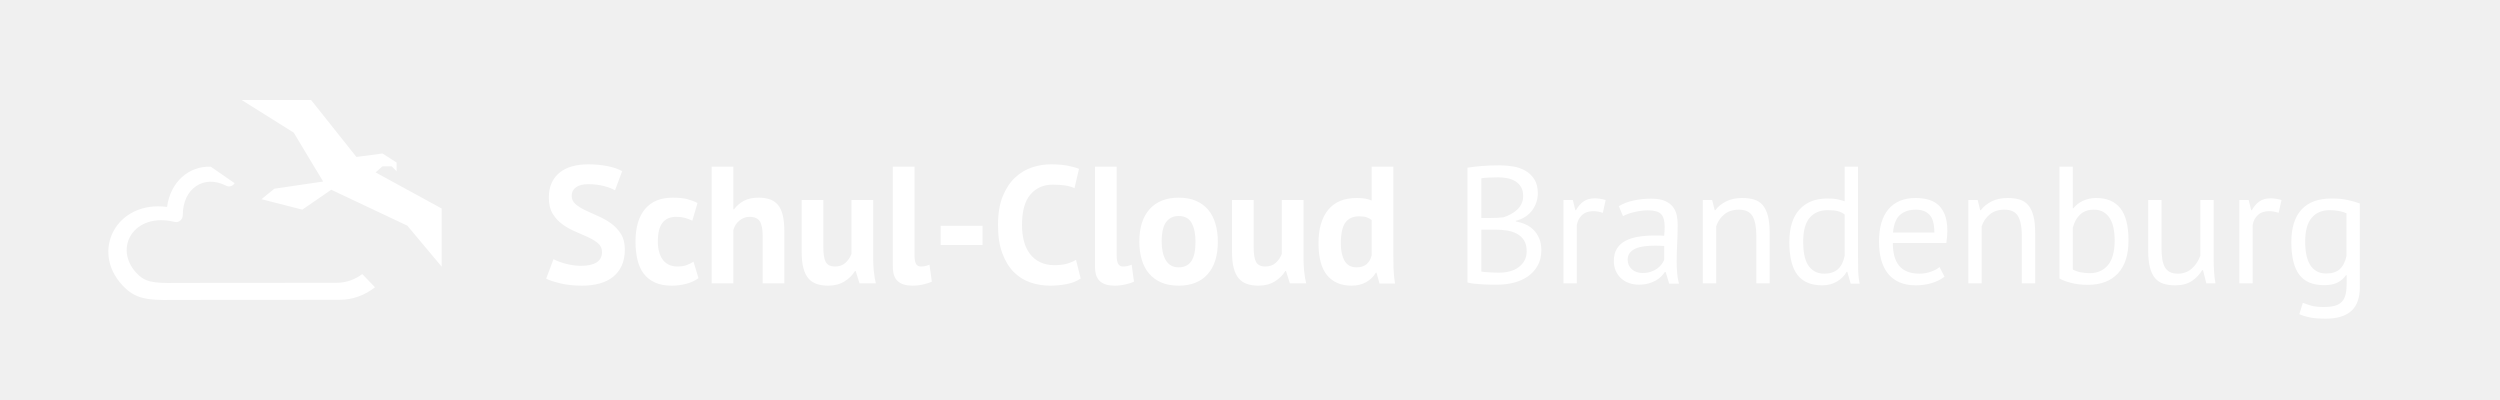
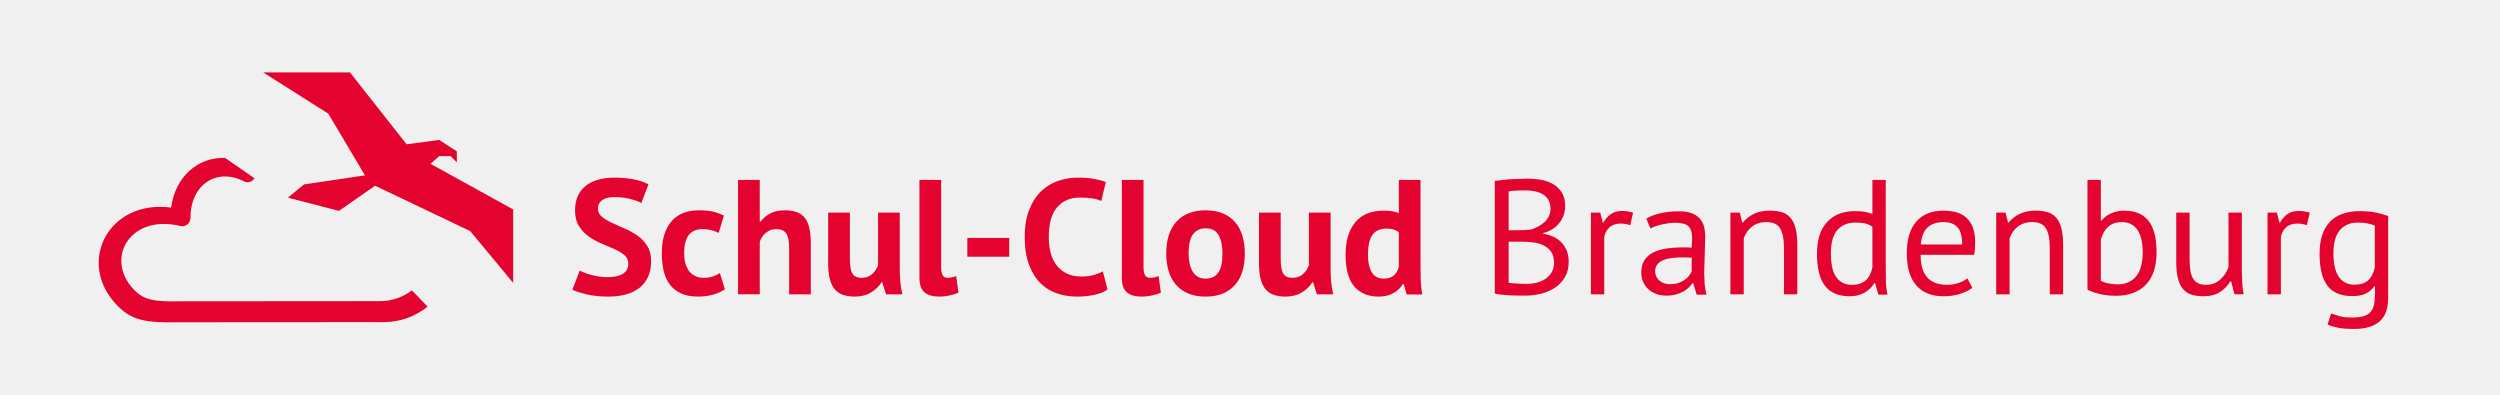
- <svg xmlns="http://www.w3.org/2000/svg" width="300px" height="48px" viewBox="0 0 300 48" version="1.1">
-   <g id="web_Logo_BRB-SC_Wort-Bildmarke-banner_mono" stroke="none" stroke-width="1" fill="none" fill-rule="evenodd">
-     <g id="Logo" transform="translate(13, 12)" fill="#FFFFFF">
-       <path d="M59.24,18.24 C59.24,17.813 59.083,17.467 58.77,17.2 C58.457,16.933 58.063,16.69 57.59,16.47 C57.117,16.25 56.603,16.023 56.05,15.79 C55.497,15.557 54.983,15.27 54.51,14.93 C54.037,14.59 53.643,14.167 53.33,13.66 C53.017,13.153 52.86,12.507 52.86,11.72 C52.86,11.04 52.973,10.45 53.2,9.95 C53.427,9.45 53.75,9.033 54.17,8.7 C54.59,8.367 55.087,8.12 55.66,7.96 C56.233,7.8 56.873,7.72 57.58,7.72 C58.393,7.72 59.16,7.79 59.88,7.93 C60.6,8.07 61.193,8.273 61.66,8.54 L60.8,10.84 C60.507,10.653 60.067,10.483 59.48,10.33 C58.893,10.177 58.26,10.1 57.58,10.1 C56.94,10.1 56.45,10.227 56.11,10.48 C55.77,10.733 55.6,11.073 55.6,11.5 C55.6,11.9 55.757,12.233 56.07,12.5 C56.383,12.767 56.777,13.013 57.25,13.24 C57.723,13.467 58.237,13.7 58.79,13.94 C59.343,14.18 59.857,14.47 60.33,14.81 C60.803,15.15 61.197,15.57 61.51,16.07 C61.823,16.57 61.98,17.193 61.98,17.94 C61.98,18.687 61.857,19.33 61.61,19.87 C61.363,20.41 61.017,20.86 60.57,21.22 C60.123,21.58 59.583,21.847 58.95,22.02 C58.317,22.193 57.62,22.28 56.86,22.28 C55.86,22.28 54.98,22.187 54.22,22 C53.46,21.813 52.9,21.627 52.54,21.44 L53.42,19.1 C53.567,19.18 53.757,19.267 53.99,19.36 C54.223,19.453 54.487,19.54 54.78,19.62 C55.073,19.7 55.383,19.767 55.71,19.82 C56.037,19.873 56.373,19.9 56.72,19.9 C57.533,19.9 58.157,19.763 58.59,19.49 C59.023,19.217 59.24,18.8 59.24,18.24 Z M70.82,21.38 C70.42,21.673 69.937,21.897 69.37,22.05 C68.803,22.203 68.22,22.28 67.62,22.28 C66.82,22.28 66.143,22.153 65.59,21.9 C65.037,21.647 64.587,21.29 64.24,20.83 C63.893,20.37 63.643,19.813 63.49,19.16 C63.337,18.507 63.26,17.787 63.26,17 C63.26,15.307 63.64,14.003 64.4,13.09 C65.16,12.177 66.267,11.72 67.72,11.72 C68.453,11.72 69.043,11.78 69.49,11.9 C69.937,12.02 70.34,12.173 70.7,12.36 L70.08,14.48 C69.773,14.333 69.47,14.22 69.17,14.14 C68.87,14.06 68.527,14.02 68.14,14.02 C67.42,14.02 66.873,14.257 66.5,14.73 C66.127,15.203 65.94,15.96 65.94,17 C65.94,17.427 65.987,17.82 66.08,18.18 C66.173,18.54 66.313,18.853 66.5,19.12 C66.687,19.387 66.93,19.597 67.23,19.75 C67.53,19.903 67.88,19.98 68.28,19.98 C68.72,19.98 69.093,19.923 69.4,19.81 C69.707,19.697 69.98,19.56 70.22,19.4 L70.82,21.38 Z M78.52,22 L78.52,16.32 C78.52,15.507 78.407,14.92 78.18,14.56 C77.953,14.2 77.54,14.02 76.94,14.02 C76.5,14.02 76.097,14.17 75.73,14.47 C75.363,14.77 75.12,15.153 75,15.62 L75,22 L72.4,22 L72.4,8 L75,8 L75,13.12 L75.08,13.12 C75.4,12.693 75.793,12.353 76.26,12.1 C76.727,11.847 77.32,11.72 78.04,11.72 C78.547,11.72 78.993,11.787 79.38,11.92 C79.767,12.053 80.09,12.273 80.35,12.58 C80.61,12.887 80.803,13.303 80.93,13.83 C81.057,14.357 81.12,15.007 81.12,15.78 L81.12,22 L78.52,22 Z M85.8,12 L85.8,17.68 C85.8,18.493 85.897,19.08 86.09,19.44 C86.283,19.8 86.66,19.98 87.22,19.98 C87.713,19.98 88.123,19.833 88.45,19.54 C88.777,19.247 89.02,18.887 89.18,18.46 L89.18,12 L91.78,12 L91.78,18.96 C91.78,19.507 91.807,20.043 91.86,20.57 C91.913,21.097 91.993,21.573 92.1,22 L90.14,22 L89.68,20.52 L89.6,20.52 C89.293,21.027 88.867,21.447 88.32,21.78 C87.773,22.113 87.127,22.28 86.38,22.28 C85.873,22.28 85.42,22.213 85.02,22.08 C84.62,21.947 84.287,21.727 84.02,21.42 C83.753,21.113 83.55,20.7 83.41,20.18 C83.27,19.66 83.2,19.007 83.2,18.22 L83.2,12 L85.8,12 Z M96.74,18.64 C96.74,19.107 96.8,19.447 96.92,19.66 C97.04,19.873 97.233,19.98 97.5,19.98 C97.66,19.98 97.817,19.967 97.97,19.94 C98.123,19.913 98.313,19.853 98.54,19.76 L98.82,21.8 C98.607,21.907 98.28,22.013 97.84,22.12 C97.4,22.227 96.947,22.28 96.48,22.28 C95.72,22.28 95.14,22.103 94.74,21.75 C94.34,21.397 94.14,20.813 94.14,20 L94.14,8 L96.74,8 L96.74,18.64 Z M99.88,15.1 L104.9,15.1 L104.9,17.4 L99.88,17.4 L99.88,15.1 Z M116.68,21.42 C116.253,21.727 115.71,21.947 115.05,22.08 C114.39,22.213 113.713,22.28 113.02,22.28 C112.18,22.28 111.383,22.15 110.63,21.89 C109.877,21.63 109.213,21.21 108.64,20.63 C108.067,20.05 107.61,19.297 107.27,18.37 C106.93,17.443 106.76,16.32 106.76,15 C106.76,13.627 106.95,12.477 107.33,11.55 C107.71,10.623 108.203,9.877 108.81,9.31 C109.417,8.743 110.093,8.337 110.84,8.09 C111.587,7.843 112.333,7.72 113.08,7.72 C113.88,7.72 114.557,7.773 115.11,7.88 C115.663,7.987 116.12,8.113 116.48,8.26 L115.94,10.58 C115.633,10.433 115.27,10.327 114.85,10.26 C114.43,10.193 113.92,10.16 113.32,10.16 C112.213,10.16 111.323,10.553 110.65,11.34 C109.977,12.127 109.64,13.347 109.64,15 C109.64,15.72 109.72,16.377 109.88,16.97 C110.04,17.563 110.283,18.07 110.61,18.49 C110.937,18.91 111.343,19.237 111.83,19.47 C112.317,19.703 112.88,19.82 113.52,19.82 C114.12,19.82 114.627,19.76 115.04,19.64 C115.453,19.52 115.813,19.367 116.12,19.18 L116.68,21.42 Z M121,18.64 C121,19.107 121.06,19.447 121.18,19.66 C121.3,19.873 121.493,19.98 121.76,19.98 C121.92,19.98 122.077,19.967 122.23,19.94 C122.383,19.913 122.573,19.853 122.8,19.76 L123.08,21.8 C122.867,21.907 122.54,22.013 122.1,22.12 C121.66,22.227 121.207,22.28 120.74,22.28 C119.98,22.28 119.4,22.103 119,21.75 C118.6,21.397 118.4,20.813 118.4,20 L118.4,8 L121,8 L121,18.64 Z M123.72,17 C123.72,15.307 124.133,14.003 124.96,13.09 C125.787,12.177 126.947,11.72 128.44,11.72 C129.24,11.72 129.933,11.847 130.52,12.1 C131.107,12.353 131.593,12.71 131.98,13.17 C132.367,13.63 132.657,14.187 132.85,14.84 C133.043,15.493 133.14,16.213 133.14,17 C133.14,18.693 132.73,19.997 131.91,20.91 C131.09,21.823 129.933,22.28 128.44,22.28 C127.64,22.28 126.947,22.153 126.36,21.9 C125.773,21.647 125.283,21.29 124.89,20.83 C124.497,20.37 124.203,19.813 124.01,19.16 C123.817,18.507 123.72,17.787 123.72,17 Z M126.4,17 C126.4,17.44 126.44,17.847 126.52,18.22 C126.6,18.593 126.72,18.92 126.88,19.2 C127.04,19.48 127.25,19.697 127.51,19.85 C127.77,20.003 128.08,20.08 128.44,20.08 C129.12,20.08 129.627,19.833 129.96,19.34 C130.293,18.847 130.46,18.067 130.46,17 C130.46,16.08 130.307,15.337 130,14.77 C129.693,14.203 129.173,13.92 128.44,13.92 C127.8,13.92 127.3,14.16 126.94,14.64 C126.58,15.12 126.4,15.907 126.4,17 Z M137.44,12 L137.44,17.68 C137.44,18.493 137.537,19.08 137.73,19.44 C137.923,19.8 138.3,19.98 138.86,19.98 C139.353,19.98 139.763,19.833 140.09,19.54 C140.417,19.247 140.66,18.887 140.82,18.46 L140.82,12 L143.42,12 L143.42,18.96 C143.42,19.507 143.447,20.043 143.5,20.57 C143.553,21.097 143.633,21.573 143.74,22 L141.78,22 L141.32,20.52 L141.24,20.52 C140.933,21.027 140.507,21.447 139.96,21.78 C139.413,22.113 138.767,22.28 138.02,22.28 C137.513,22.28 137.06,22.213 136.66,22.08 C136.26,21.947 135.927,21.727 135.66,21.42 C135.393,21.113 135.19,20.7 135.05,20.18 C134.91,19.66 134.84,19.007 134.84,18.22 L134.84,12 L137.44,12 Z M154.2,18.48 C154.2,19.04 154.207,19.6 154.22,20.16 C154.233,20.72 154.293,21.34 154.4,22.02 L152.54,22.02 L152.18,20.72 L152.1,20.72 C151.833,21.187 151.45,21.563 150.95,21.85 C150.45,22.137 149.86,22.28 149.18,22.28 C147.927,22.28 146.953,21.867 146.26,21.04 C145.567,20.213 145.22,18.92 145.22,17.16 C145.22,15.453 145.607,14.127 146.38,13.18 C147.153,12.233 148.287,11.76 149.78,11.76 C150.193,11.76 150.533,11.783 150.8,11.83 C151.067,11.877 151.333,11.953 151.6,12.06 L151.6,8 L154.2,8 L154.2,18.48 Z M149.78,20.08 C150.287,20.08 150.687,19.957 150.98,19.71 C151.273,19.463 151.48,19.107 151.6,18.64 L151.6,14.4 C151.413,14.253 151.207,14.143 150.98,14.07 C150.753,13.997 150.46,13.96 150.1,13.96 C149.367,13.96 148.817,14.207 148.45,14.7 C148.083,15.193 147.9,16.04 147.9,17.24 C147.9,18.093 148.05,18.78 148.35,19.3 C148.65,19.82 149.127,20.08 149.78,20.08 Z M171.54,11.2 C171.54,11.533 171.487,11.873 171.38,12.22 C171.273,12.567 171.113,12.89 170.9,13.19 C170.687,13.49 170.413,13.753 170.08,13.98 C169.747,14.207 169.353,14.38 168.9,14.5 L168.9,14.58 C169.3,14.647 169.683,14.76 170.05,14.92 C170.417,15.08 170.74,15.3 171.02,15.58 C171.3,15.86 171.527,16.2 171.7,16.6 C171.873,17 171.96,17.473 171.96,18.02 C171.96,18.74 171.81,19.363 171.51,19.89 C171.21,20.417 170.817,20.847 170.33,21.18 C169.843,21.513 169.287,21.76 168.66,21.92 C168.033,22.08 167.393,22.16 166.74,22.16 L165.94,22.16 C165.633,22.16 165.313,22.15 164.98,22.13 C164.647,22.11 164.313,22.083 163.98,22.05 C163.647,22.017 163.353,21.967 163.1,21.9 L163.1,8.12 C163.593,8.04 164.167,7.973 164.82,7.92 C165.473,7.867 166.187,7.84 166.96,7.84 C167.48,7.84 168.01,7.883 168.55,7.97 C169.09,8.057 169.58,8.223 170.02,8.47 C170.46,8.717 170.823,9.06 171.11,9.5 C171.397,9.94 171.54,10.507 171.54,11.2 Z M166.9,20.72 C167.327,20.72 167.74,20.67 168.14,20.57 C168.54,20.47 168.893,20.31 169.2,20.09 C169.507,19.87 169.75,19.6 169.93,19.28 C170.11,18.96 170.2,18.58 170.2,18.14 C170.2,17.593 170.09,17.153 169.87,16.82 C169.65,16.487 169.363,16.227 169.01,16.04 C168.657,15.853 168.26,15.727 167.82,15.66 C167.38,15.593 166.94,15.56 166.5,15.56 L164.76,15.56 L164.76,20.58 C164.853,20.607 164.987,20.627 165.16,20.64 C165.333,20.653 165.52,20.667 165.72,20.68 C165.92,20.693 166.127,20.703 166.34,20.71 C166.553,20.717 166.74,20.72 166.9,20.72 Z M165.8,14.16 C166.027,14.16 166.3,14.153 166.62,14.14 C166.94,14.127 167.207,14.107 167.42,14.08 C167.74,13.973 168.04,13.843 168.32,13.69 C168.6,13.537 168.85,13.357 169.07,13.15 C169.29,12.943 169.463,12.703 169.59,12.43 C169.717,12.157 169.78,11.86 169.78,11.54 C169.78,11.1 169.697,10.737 169.53,10.45 C169.363,10.163 169.14,9.933 168.86,9.76 C168.58,9.587 168.26,9.463 167.9,9.39 C167.54,9.317 167.173,9.28 166.8,9.28 C166.36,9.28 165.957,9.29 165.59,9.31 C165.223,9.33 164.947,9.36 164.76,9.4 L164.76,14.16 L165.8,14.16 Z M179.34,13.54 C178.94,13.407 178.56,13.34 178.2,13.34 C177.627,13.34 177.173,13.497 176.84,13.81 C176.507,14.123 176.3,14.52 176.22,15 L176.22,22 L174.62,22 L174.62,12 L175.74,12 L176.04,13.22 L176.12,13.22 C176.373,12.767 176.677,12.417 177.03,12.17 C177.383,11.923 177.833,11.8 178.38,11.8 C178.767,11.8 179.2,11.867 179.68,12 L179.34,13.54 Z M181.26,12.74 C181.767,12.433 182.357,12.207 183.03,12.06 C183.703,11.913 184.407,11.84 185.14,11.84 C185.833,11.84 186.39,11.933 186.81,12.12 C187.23,12.307 187.55,12.55 187.77,12.85 C187.99,13.15 188.137,13.48 188.21,13.84 C188.283,14.2 188.32,14.56 188.32,14.92 C188.32,15.72 188.3,16.5 188.26,17.26 C188.22,18.02 188.2,18.74 188.2,19.42 C188.2,19.913 188.22,20.38 188.26,20.82 C188.3,21.26 188.373,21.667 188.48,22.04 L187.3,22.04 L186.88,20.64 L186.78,20.64 C186.66,20.827 186.51,21.01 186.33,21.19 C186.15,21.37 185.933,21.53 185.68,21.67 C185.427,21.81 185.133,21.927 184.8,22.02 C184.467,22.113 184.087,22.16 183.66,22.16 C183.233,22.16 182.837,22.093 182.47,21.96 C182.103,21.827 181.787,21.637 181.52,21.39 C181.253,21.143 181.043,20.847 180.89,20.5 C180.737,20.153 180.66,19.76 180.66,19.32 C180.66,18.733 180.78,18.243 181.02,17.85 C181.26,17.457 181.597,17.143 182.03,16.91 C182.463,16.677 182.983,16.51 183.59,16.41 C184.197,16.31 184.867,16.26 185.6,16.26 L186.15,16.26 C186.33,16.26 186.513,16.273 186.7,16.3 C186.74,15.9 186.76,15.54 186.76,15.22 C186.76,14.487 186.613,13.973 186.32,13.68 C186.027,13.387 185.493,13.24 184.72,13.24 C184.493,13.24 184.25,13.257 183.99,13.29 C183.73,13.323 183.463,13.37 183.19,13.43 C182.917,13.49 182.657,13.563 182.41,13.65 C182.163,13.737 181.947,13.833 181.76,13.94 L181.26,12.74 Z M184.1,20.76 C184.473,20.76 184.807,20.71 185.1,20.61 C185.393,20.51 185.647,20.383 185.86,20.23 C186.073,20.077 186.25,19.907 186.39,19.72 C186.53,19.533 186.633,19.353 186.7,19.18 L186.7,17.52 C186.513,17.507 186.323,17.497 186.13,17.49 C185.937,17.483 185.747,17.48 185.56,17.48 C185.147,17.48 184.743,17.503 184.35,17.55 C183.957,17.597 183.61,17.683 183.31,17.81 C183.01,17.937 182.77,18.11 182.59,18.33 C182.41,18.55 182.32,18.827 182.32,19.16 C182.32,19.627 182.487,20.01 182.82,20.31 C183.153,20.61 183.58,20.76 184.1,20.76 Z M197.76,22 L197.76,16.3 C197.76,15.26 197.61,14.477 197.31,13.95 C197.01,13.423 196.46,13.16 195.66,13.16 C194.953,13.16 194.37,13.35 193.91,13.73 C193.45,14.11 193.127,14.587 192.94,15.16 L192.94,22 L191.34,22 L191.34,12 L192.46,12 L192.76,13.22 L192.84,13.22 C193.16,12.793 193.59,12.443 194.13,12.17 C194.67,11.897 195.313,11.76 196.06,11.76 C196.607,11.76 197.087,11.823 197.5,11.95 C197.913,12.077 198.257,12.3 198.53,12.62 C198.803,12.94 199.01,13.37 199.15,13.91 C199.29,14.45 199.36,15.133 199.36,15.96 L199.36,22 L197.76,22 Z M209.96,18.56 C209.96,19.24 209.967,19.857 209.98,20.41 C209.993,20.963 210.053,21.507 210.16,22.04 L209.08,22.04 L208.68,20.62 L208.6,20.62 C208.333,21.087 207.947,21.473 207.44,21.78 C206.933,22.087 206.34,22.24 205.66,22.24 C204.327,22.24 203.337,21.82 202.69,20.98 C202.043,20.14 201.72,18.827 201.72,17.04 C201.72,15.333 202.123,14.037 202.93,13.15 C203.737,12.263 204.847,11.82 206.26,11.82 C206.753,11.82 207.143,11.847 207.43,11.9 C207.717,11.953 208.027,12.04 208.36,12.16 L208.36,8 L209.96,8 L209.96,18.56 Z M205.92,20.84 C206.6,20.84 207.14,20.663 207.54,20.31 C207.94,19.957 208.213,19.42 208.36,18.7 L208.36,13.74 C208.12,13.553 207.847,13.42 207.54,13.34 C207.233,13.26 206.827,13.22 206.32,13.22 C205.4,13.22 204.68,13.523 204.16,14.13 C203.64,14.737 203.38,15.707 203.38,17.04 C203.38,17.587 203.423,18.093 203.51,18.56 C203.597,19.027 203.74,19.427 203.94,19.76 C204.14,20.093 204.403,20.357 204.73,20.55 C205.057,20.743 205.453,20.84 205.92,20.84 Z M220.34,21.2 C219.94,21.52 219.437,21.773 218.83,21.96 C218.223,22.147 217.58,22.24 216.9,22.24 C216.14,22.24 215.48,22.117 214.92,21.87 C214.36,21.623 213.9,21.27 213.54,20.81 C213.18,20.35 212.913,19.8 212.74,19.16 C212.567,18.52 212.48,17.8 212.48,17 C212.48,15.293 212.86,13.993 213.62,13.1 C214.38,12.207 215.467,11.76 216.88,11.76 C217.333,11.76 217.787,11.81 218.24,11.91 C218.693,12.01 219.1,12.2 219.46,12.48 C219.82,12.76 220.113,13.157 220.34,13.67 C220.567,14.183 220.68,14.86 220.68,15.7 C220.68,16.14 220.64,16.627 220.56,17.16 L214.14,17.16 C214.14,17.747 214.2,18.267 214.32,18.72 C214.44,19.173 214.627,19.557 214.88,19.87 C215.133,20.183 215.463,20.423 215.87,20.59 C216.277,20.757 216.773,20.84 217.36,20.84 C217.813,20.84 218.267,20.76 218.72,20.6 C219.173,20.44 219.513,20.253 219.74,20.04 L220.34,21.2 Z M216.9,13.16 C216.113,13.16 215.483,13.367 215.01,13.78 C214.537,14.193 214.253,14.9 214.16,15.9 L219.12,15.9 C219.12,14.887 218.927,14.177 218.54,13.77 C218.153,13.363 217.607,13.16 216.9,13.16 Z M229.62,22 L229.62,16.3 C229.62,15.26 229.47,14.477 229.17,13.95 C228.87,13.423 228.32,13.16 227.52,13.16 C226.813,13.16 226.23,13.35 225.77,13.73 C225.31,14.11 224.987,14.587 224.8,15.16 L224.8,22 L223.2,22 L223.2,12 L224.32,12 L224.62,13.22 L224.7,13.22 C225.02,12.793 225.45,12.443 225.99,12.17 C226.53,11.897 227.173,11.76 227.92,11.76 C228.467,11.76 228.947,11.823 229.36,11.95 C229.773,12.077 230.117,12.3 230.39,12.62 C230.663,12.94 230.87,13.37 231.01,13.91 C231.15,14.45 231.22,15.133 231.22,15.96 L231.22,22 L229.62,22 Z M234.14,8 L235.74,8 L235.74,12.98 L235.82,12.98 C236.127,12.593 236.517,12.293 236.99,12.08 C237.463,11.867 237.98,11.76 238.54,11.76 C239.833,11.76 240.803,12.173 241.45,13 C242.097,13.827 242.42,15.107 242.42,16.84 C242.42,18.587 241.993,19.913 241.14,20.82 C240.287,21.727 239.087,22.18 237.54,22.18 C236.793,22.18 236.117,22.1 235.51,21.94 C234.903,21.78 234.447,21.607 234.14,21.42 L234.14,8 Z M238.26,13.16 C237.593,13.16 237.053,13.347 236.64,13.72 C236.227,14.093 235.927,14.62 235.74,15.3 L235.74,20.34 C235.993,20.487 236.3,20.597 236.66,20.67 C237.02,20.743 237.393,20.78 237.78,20.78 C238.687,20.78 239.41,20.46 239.95,19.82 C240.49,19.18 240.76,18.18 240.76,16.82 C240.76,16.3 240.713,15.813 240.62,15.36 C240.527,14.907 240.38,14.52 240.18,14.2 C239.98,13.88 239.723,13.627 239.41,13.44 C239.097,13.253 238.713,13.16 238.26,13.16 Z M246.38,12 L246.38,17.7 C246.38,18.22 246.41,18.677 246.47,19.07 C246.53,19.463 246.633,19.79 246.78,20.05 C246.927,20.31 247.127,20.507 247.38,20.64 C247.633,20.773 247.953,20.84 248.34,20.84 C248.7,20.84 249.02,20.783 249.3,20.67 C249.58,20.557 249.83,20.4 250.05,20.2 C250.27,20 250.463,19.77 250.63,19.51 C250.797,19.25 250.933,18.973 251.04,18.68 L251.04,12 L252.64,12 L252.64,19.16 C252.64,19.64 252.657,20.137 252.69,20.65 C252.723,21.163 252.78,21.613 252.86,22 L251.76,22 L251.36,20.42 L251.26,20.42 C250.953,20.94 250.54,21.373 250.02,21.72 C249.5,22.067 248.84,22.24 248.04,22.24 C247.507,22.24 247.037,22.177 246.63,22.05 C246.223,21.923 245.883,21.7 245.61,21.38 C245.337,21.06 245.13,20.63 244.99,20.09 C244.85,19.55 244.78,18.867 244.78,18.04 L244.78,12 L246.38,12 Z M260.44,13.54 C260.04,13.407 259.66,13.34 259.3,13.34 C258.727,13.34 258.273,13.497 257.94,13.81 C257.607,14.123 257.4,14.52 257.32,15 L257.32,22 L255.72,22 L255.72,12 L256.84,12 L257.14,13.22 L257.22,13.22 C257.473,12.767 257.777,12.417 258.13,12.17 C258.483,11.923 258.933,11.8 259.48,11.8 C259.867,11.8 260.3,11.867 260.78,12 L260.44,13.54 Z M270.18,22.46 C270.18,23.753 269.837,24.707 269.15,25.32 C268.463,25.933 267.447,26.24 266.1,26.24 C265.3,26.24 264.657,26.19 264.17,26.09 C263.683,25.99 263.267,25.86 262.92,25.7 L263.34,24.34 C263.647,24.46 263.987,24.573 264.36,24.68 C264.733,24.787 265.22,24.84 265.82,24.84 C266.38,24.84 266.837,24.79 267.19,24.69 C267.543,24.59 267.827,24.423 268.04,24.19 C268.253,23.957 268.4,23.657 268.48,23.29 C268.56,22.923 268.6,22.487 268.6,21.98 L268.6,21.02 L268.52,21.02 C268.253,21.407 267.913,21.703 267.5,21.91 C267.087,22.117 266.547,22.22 265.88,22.22 C264.533,22.22 263.543,21.8 262.91,20.96 C262.277,20.12 261.96,18.813 261.96,17.04 C261.96,15.333 262.367,14.037 263.18,13.15 C263.993,12.263 265.193,11.82 266.78,11.82 C267.54,11.82 268.19,11.88 268.73,12 C269.27,12.12 269.753,12.26 270.18,12.42 L270.18,22.46 Z M266.16,20.82 C266.84,20.82 267.373,20.65 267.76,20.31 C268.147,19.97 268.42,19.44 268.58,18.72 L268.58,13.6 C268.047,13.347 267.367,13.22 266.54,13.22 C265.633,13.22 264.92,13.527 264.4,14.14 C263.88,14.753 263.62,15.713 263.62,17.02 C263.62,17.58 263.667,18.093 263.76,18.56 C263.853,19.027 264,19.427 264.2,19.76 C264.4,20.093 264.66,20.353 264.98,20.54 C265.3,20.727 265.693,20.82 266.16,20.82 Z" id="Schul-CloudBrandenburg" fill-rule="nonzero" />
-       <path d="M8.188,21.95 L26.166,21.936 C26.802,21.942 27.062,21.942 27.394,21.934 C28.544,21.934 29.602,21.54 30.472,20.888 L32,22.474 C30.812,23.406 29.354,23.976 27.76,23.976 C27.41,23.984 27.132,23.984 26.456,23.978 L7.896,23.99 C4.454,24.06 3.154,23.806 1.684,22.228 C-2.178,18.084 1.02,12.02 7.046,12.834 C7.446,9.834 9.654,7.906 12.294,8.004 L15.154,9.982 C14.946,10.322 14.516,10.48 14.134,10.284 C11.438,8.906 8.924,10.642 8.934,13.816 C8.936,14.354 8.454,14.752 7.95,14.628 C3.074,13.432 0.576,17.756 3.366,20.752 C4.368,21.826 5.294,22.008 8.188,21.95 Z M16,0 L24.33,0 L29.768,6.832 L32.902,6.42 L34.592,7.504 L34.592,8.554 L34,7.956 L32.902,7.956 L32.068,8.69 L40,13.02 L40,20 L35.876,15.078 L26.748,10.768 L23.278,13.156 L18.376,11.904 L19.922,10.644 L25.776,9.784 L22.25,3.918 L16,0 Z" id="Combined-Shape" />
-     </g>
-   </g>
+ <svg xmlns="http://www.w3.org/2000/svg" width="380" height="60" fill="#e4032e" fill-rule="evenodd">
+   <path d="M95.497 40.065a1.6 1.6 0 0 0-.596-1.292c-.397-.331-.896-.633-1.496-.907l-1.953-.844c-.702-.29-1.353-.646-1.953-1.068s-1.099-.948-1.496-1.577-.596-1.432-.596-2.409c0-.844.144-1.577.431-2.198s.697-1.138 1.23-1.552 1.162-.72 1.89-.919S92.495 27 93.391 27c1.031 0 2.004.087 2.917.261s1.665.426 2.257.758l-1.091 2.856c-.372-.232-.93-.443-1.674-.633s-1.547-.286-2.409-.286c-.812 0-1.433.157-1.864.472s-.647.737-.647 1.267a1.55 1.55 0 0 0 .596 1.242c.397.331.896.638 1.496.919l1.953.869c.702.298 1.353.658 1.953 1.08s1.099.944 1.496 1.565.596 1.395.596 2.322-.156 1.726-.469 2.397-.752 1.229-1.319 1.677-1.251.778-2.054.994-1.687.323-2.65.323c-1.268 0-2.384-.116-3.348-.348s-1.674-.464-2.13-.695l1.116-2.906c.186.099.427.207.723.323a9.43 9.43 0 0 0 1.002.323 11.78 11.78 0 0 0 1.179.248 8.1 8.1 0 0 0 1.281.099c1.031 0 1.822-.17 2.371-.509s.824-.857.824-1.552zm14.685 3.9c-.507.364-1.12.642-1.839.832s-1.458.286-2.219.286c-1.015 0-1.873-.157-2.574-.472s-1.272-.758-1.712-1.329-.757-1.263-.951-2.074-.292-1.706-.292-2.683c0-2.103.482-3.722 1.446-4.856s2.367-1.701 4.21-1.701c.93 0 1.678.075 2.245.224a7.72 7.72 0 0 1 1.534.571l-.786 2.633c-.389-.182-.774-.323-1.154-.422s-.816-.149-1.306-.149c-.913 0-1.606.294-2.08.882s-.71 1.528-.71 2.819c0 .53.059 1.018.178 1.465s.296.836.533 1.167.545.592.926.782.824.286 1.332.286c.558 0 1.031-.07 1.42-.211a5.02 5.02 0 0 0 1.04-.509l.761 2.459zm9.765.77V37.68c0-1.01-.144-1.739-.431-2.186s-.812-.671-1.573-.671c-.558 0-1.069.186-1.534.559s-.774.849-.926 1.428v7.923h-3.297V27.348h3.297v6.359h.101c.406-.53.905-.952 1.496-1.267s1.344-.472 2.257-.472c.643 0 1.209.083 1.699.248s.9.439 1.23.82.575.898.736 1.552.241 1.461.241 2.422v7.725h-3.297zm9.232-12.419v7.054c0 1.01.123 1.739.368 2.186s.723.671 1.433.671c.626 0 1.146-.182 1.56-.546s.723-.811.926-1.341v-8.023h3.297v8.644a19.43 19.43 0 0 0 .101 1.999c.068.654.169 1.246.304 1.776h-2.486l-.583-1.838h-.101c-.389.629-.93 1.151-1.623 1.565s-1.513.621-2.46.621c-.643 0-1.217-.083-1.725-.248a2.84 2.84 0 0 1-1.268-.82c-.338-.381-.596-.894-.774-1.54s-.266-1.457-.266-2.434v-7.725h3.297zm13.874 8.246c0 .58.076 1.002.228 1.267s.397.397.736.397c.203 0 .402-.017.596-.05a3.66 3.66 0 0 0 .723-.224l.355 2.533c-.271.132-.685.265-1.243.397a7.44 7.44 0 0 1-1.725.199c-.964 0-1.699-.219-2.207-.658s-.761-1.163-.761-2.173V27.348h3.297v13.214zm3.982-4.396h6.366v2.856h-6.366v-2.856zm21.305 7.849c-.541.381-1.23.654-2.067.82s-1.695.248-2.574.248c-1.065 0-2.076-.161-3.031-.484a6.5 6.5 0 0 1-2.524-1.565c-.727-.72-1.306-1.656-1.737-2.807s-.647-2.546-.647-4.185c0-1.706.241-3.134.723-4.285s1.108-2.078 1.877-2.782 1.627-1.209 2.574-1.515 1.894-.46 2.841-.46c1.015 0 1.873.066 2.574.199s1.281.29 1.737.472l-.685 2.881c-.389-.182-.85-.315-1.382-.397s-1.179-.124-1.94-.124c-1.403 0-2.532.488-3.386 1.465s-1.281 2.492-1.281 4.545c0 .894.101 1.71.304 2.447s.511 1.366.926 1.888.93.927 1.547 1.217 1.332.435 2.143.435c.761 0 1.403-.075 1.928-.224s.981-.339 1.37-.571l.71 2.782zm5.478-3.452c0 .58.076 1.002.228 1.267s.397.397.736.397c.203 0 .402-.017.596-.05a3.66 3.66 0 0 0 .723-.224l.355 2.533c-.271.132-.685.265-1.243.397a7.44 7.44 0 0 1-1.725.199c-.964 0-1.699-.219-2.207-.658s-.761-1.163-.761-2.173V27.348h3.297v13.214zm3.449-2.037c0-2.103.524-3.722 1.573-4.856s2.519-1.701 4.413-1.701c1.015 0 1.894.157 2.638.472s1.361.758 1.851 1.329.858 1.263 1.103 2.074.368 1.706.368 2.683c0 2.103-.52 3.722-1.56 4.856s-2.507 1.701-4.4 1.701c-1.015 0-1.894-.157-2.638-.472s-1.365-.758-1.864-1.329-.871-1.263-1.116-2.074-.368-1.706-.368-2.683zm3.399 0c0 .546.051 1.051.152 1.515s.254.869.457 1.217a2.18 2.18 0 0 0 .799.807c.33.19.723.286 1.179.286.862 0 1.505-.306 1.928-.919s.634-1.581.634-2.906c0-1.143-.194-2.066-.583-2.769s-1.048-1.056-1.978-1.056c-.812 0-1.446.298-1.902.894s-.685 1.573-.685 2.931zm14-6.21v7.054c0 1.01.123 1.739.368 2.186s.723.671 1.433.671c.626 0 1.146-.182 1.56-.546s.723-.811.926-1.341v-8.023h3.297v8.644a19.43 19.43 0 0 0 .101 1.999c.068.654.169 1.246.304 1.776h-2.486l-.583-1.838h-.101c-.389.629-.93 1.151-1.623 1.565s-1.513.621-2.46.621c-.643 0-1.217-.083-1.725-.248a2.84 2.84 0 0 1-1.268-.82c-.338-.381-.596-.894-.774-1.54s-.266-1.457-.266-2.434v-7.725h3.297zm21.254 8.048l.025 2.086c.017.695.093 1.465.228 2.31h-2.359l-.457-1.614h-.101c-.338.58-.824 1.047-1.458 1.403s-1.382.534-2.245.534c-1.589 0-2.824-.513-3.703-1.54s-1.319-2.633-1.319-4.819c0-2.12.49-3.767 1.471-4.943s2.418-1.763 4.312-1.763c.524 0 .955.029 1.294.087s.676.153 1.015.286v-5.042h3.297v13.015zm-5.605 1.987c.643 0 1.15-.153 1.522-.46s.634-.749.786-1.329v-5.266c-.237-.182-.499-.319-.786-.41s-.659-.137-1.116-.137c-.93 0-1.627.306-2.092.919s-.697 1.664-.697 3.154c0 1.06.19 1.913.571 2.558s.985.969 1.813.969zm27.595-11.028c0 .414-.068.836-.203 1.267a4.16 4.16 0 0 1-.609 1.205 4.02 4.02 0 0 1-1.04.981c-.423.281-.922.497-1.496.646v.099c.507.083.993.224 1.458.422a3.97 3.97 0 0 1 1.23.82c.355.348.643.77.862 1.267s.33 1.085.33 1.763c0 .894-.19 1.668-.571 2.322s-.879 1.188-1.496 1.602-1.323.72-2.118.919a10 10 0 0 1-2.435.298h-1.015a20.78 20.78 0 0 1-1.217-.037l-1.268-.099a7.4 7.4 0 0 1-1.116-.186V27.497l2.181-.248 2.714-.099c.659 0 1.332.054 2.016.161a5.67 5.67 0 0 1 1.864.621c.558.306 1.019.733 1.382 1.279s.545 1.25.545 2.111zm-5.884 11.823a6.59 6.59 0 0 0 1.573-.186c.507-.124.955-.323 1.344-.596s.697-.609.926-1.006.342-.869.342-1.416c0-.679-.139-1.225-.418-1.639a2.9 2.9 0 0 0-1.091-.969 4.79 4.79 0 0 0-1.509-.472 11.39 11.39 0 0 0-1.674-.124h-2.207v6.234c.118.033.287.058.507.075l.71.05.786.037.71.012zm-1.395-8.147l1.04-.025 1.015-.075c.406-.132.786-.294 1.141-.484s.672-.414.951-.671.499-.555.659-.894a2.55 2.55 0 0 0 .241-1.105c0-.546-.106-.998-.317-1.354a2.45 2.45 0 0 0-.85-.857c-.355-.215-.761-.368-1.217-.46s-.922-.137-1.395-.137l-1.534.037c-.465.025-.816.062-1.053.112v5.911h1.319zm17.171-.77a4.66 4.66 0 0 0-1.446-.248c-.727 0-1.302.195-1.725.584s-.685.882-.786 1.478v8.693h-2.029V32.315h1.42l.38 1.515h.101c.321-.563.706-.998 1.154-1.304s1.019-.46 1.712-.46c.49 0 1.04.083 1.649.248l-.431 1.913zm2.435-.994c.643-.381 1.391-.662 2.245-.844s1.746-.273 2.676-.273c.879 0 1.585.116 2.118.348s.938.534 1.217.907.465.782.558 1.229a6.57 6.57 0 0 1 .139 1.341l-.076 2.906-.076 2.683.076 1.739a8.07 8.07 0 0 0 .279 1.515h-1.496l-.533-1.739h-.127c-.152.232-.342.46-.571.683s-.503.422-.824.596a5.27 5.27 0 0 1-1.116.435c-.423.116-.905.174-1.446.174s-1.044-.083-1.509-.248a3.54 3.54 0 0 1-1.205-.708 3.31 3.31 0 0 1-.799-1.105c-.194-.431-.292-.919-.292-1.465 0-.729.152-1.337.457-1.826s.731-.878 1.281-1.167 1.209-.497 1.978-.621 1.619-.186 2.549-.186h.697a5.03 5.03 0 0 1 .697.05l.076-1.341c0-.911-.186-1.548-.558-1.913s-1.048-.546-2.029-.546c-.287 0-.596.021-.926.062l-1.015.174a8.58 8.58 0 0 0-.989.273c-.313.108-.588.228-.824.36l-.634-1.49zm3.602 9.96c.473 0 .896-.062 1.268-.186a3.7 3.7 0 0 0 .964-.472c.271-.19.495-.402.672-.633s.309-.455.393-.671v-2.062l-.723-.037-.723-.012a13.29 13.29 0 0 0-1.534.087c-.499.058-.938.166-1.319.323s-.685.373-.913.646-.342.617-.342 1.031c0 .58.211 1.056.634 1.428s.964.559 1.623.559zm17.323 1.54v-7.079c0-1.292-.19-2.264-.571-2.918s-1.078-.981-2.092-.981c-.896 0-1.636.236-2.219.708a3.77 3.77 0 0 0-1.23 1.776v8.495h-2.029V32.315h1.42l.38 1.515h.101c.406-.53.951-.965 1.636-1.304s1.501-.509 2.448-.509c.693 0 1.302.079 1.826.236a2.74 2.74 0 0 1 1.306.832c.347.397.609.931.786 1.602s.266 1.519.266 2.546v7.501h-2.029zm15.471-4.272l.025 2.298a11.51 11.51 0 0 0 .228 2.024h-1.37l-.507-1.763h-.101c-.338.58-.829 1.06-1.471 1.441s-1.395.571-2.257.571c-1.691 0-2.946-.522-3.766-1.565s-1.23-2.674-1.23-4.893c0-2.12.511-3.73 1.534-4.831s2.431-1.652 4.223-1.652c.626 0 1.12.033 1.484.099s.757.174 1.179.323v-5.166h2.029v13.114zm-5.123 2.832c.862 0 1.547-.219 2.054-.658s.854-1.105 1.04-1.999v-6.16c-.304-.232-.651-.397-1.04-.497s-.905-.149-1.547-.149c-1.167 0-2.08.377-2.739 1.13s-.989 1.958-.989 3.614a10.14 10.14 0 0 0 .165 1.888c.11.58.292 1.076.545 1.49s.588.741 1.002.981.917.36 1.509.36zm18.287.447c-.507.397-1.146.712-1.915.944a8.44 8.44 0 0 1-2.448.348c-.964 0-1.801-.153-2.511-.46s-1.294-.745-1.75-1.316-.795-1.254-1.015-2.049-.33-1.689-.33-2.683c0-2.12.482-3.734 1.446-4.843s2.342-1.664 4.134-1.664c.575 0 1.15.062 1.725.186a3.87 3.87 0 0 1 1.547.708c.457.348.829.84 1.116 1.478s.431 1.478.431 2.521a12.06 12.06 0 0 1-.152 1.813h-8.142c0 .729.076 1.374.228 1.937s.389 1.039.71 1.428.74.687 1.255.894 1.146.31 1.89.31a5.25 5.25 0 0 0 1.725-.298c.575-.199 1.006-.431 1.294-.695l.761 1.441zm-4.362-9.985c-.998 0-1.797.257-2.397.77s-.96 1.391-1.078 2.633h6.29c0-1.258-.245-2.14-.736-2.645s-1.184-.758-2.08-.758zm16.131 10.978v-7.079c0-1.292-.19-2.264-.571-2.918s-1.078-.981-2.092-.981c-.896 0-1.636.236-2.219.708a3.77 3.77 0 0 0-1.23 1.776v8.495h-2.029V32.315h1.42l.38 1.515h.101c.406-.53.951-.965 1.636-1.304s1.501-.509 2.448-.509c.693 0 1.302.079 1.826.236a2.74 2.74 0 0 1 1.306.832c.347.397.609.931.786 1.602s.266 1.519.266 2.546v7.501h-2.029zm5.732-17.387h2.029v6.185h.101a3.9 3.9 0 0 1 1.484-1.118c.6-.265 1.255-.397 1.966-.397 1.64 0 2.87.513 3.69 1.54s1.23 2.616 1.23 4.769c0 2.169-.541 3.817-1.623 4.943s-2.604 1.689-4.565 1.689c-.947 0-1.805-.099-2.574-.298s-1.348-.414-1.737-.646V27.348zm5.225 6.408c-.845 0-1.53.232-2.054.695s-.905 1.118-1.141 1.962v6.259c.321.182.71.319 1.167.41s.93.137 1.42.137c1.15 0 2.067-.397 2.752-1.192s1.027-2.037 1.027-3.726c0-.646-.059-1.25-.178-1.813s-.304-1.043-.558-1.441a2.85 2.85 0 0 0-.976-.944c-.397-.232-.883-.348-1.458-.348zm10.297-1.441v7.079c0 .646.038 1.213.114 1.701s.207.894.393 1.217.44.567.761.733.727.248 1.217.248c.457 0 .862-.07 1.217-.211a3.18 3.18 0 0 0 .951-.584c.279-.248.524-.534.736-.857a5.15 5.15 0 0 0 .52-1.031v-8.296h2.029v8.892l.063 1.85c.042.638.114 1.196.216 1.677h-1.395l-.507-1.962h-.127c-.389.646-.913 1.184-1.573 1.614s-1.496.646-2.511.646c-.676 0-1.272-.079-1.788-.236a2.74 2.74 0 0 1-1.294-.832c-.347-.397-.609-.931-.786-1.602s-.266-1.519-.266-2.546v-7.501h2.029zm17.83 1.913a4.66 4.66 0 0 0-1.446-.248c-.727 0-1.302.195-1.725.584s-.685.882-.786 1.478v8.693h-2.029V32.315h1.42l.38 1.515h.101c.321-.563.706-.998 1.154-1.304s1.019-.46 1.712-.46c.49 0 1.04.083 1.649.248l-.431 1.913zM363 45.306c0 1.606-.435 2.79-1.306 3.552S359.534 50 357.826 50c-1.015 0-1.83-.062-2.448-.186s-1.146-.286-1.585-.484l.533-1.689 1.294.422c.473.132 1.091.199 1.851.199.71 0 1.289-.062 1.737-.186s.807-.331 1.078-.621.457-.662.558-1.118.152-.998.152-1.627v-1.192h-.101c-.338.48-.769.849-1.294 1.105s-1.209.385-2.054.385c-1.708 0-2.963-.522-3.766-1.565s-1.205-2.666-1.205-4.868c0-2.12.516-3.73 1.547-4.831s2.553-1.652 4.565-1.652c.964 0 1.788.075 2.473.224s1.298.323 1.839.522v12.469zm-5.098-2.037c.862 0 1.539-.211 2.029-.633s.837-1.08 1.04-1.975v-6.359c-.676-.315-1.539-.472-2.587-.472-1.15 0-2.054.381-2.714 1.143s-.989 1.954-.989 3.577c0 .695.059 1.333.178 1.913s.304 1.076.558 1.49.583.737.989.969.905.348 1.496.348z" fill-rule="nonzero" />
+   <path d="M33.958 24l.252.005 4.469 3.091c-.325.531-.997.778-1.594.472-4.213-2.153-8.141.559-8.125 5.519.003.841-.75 1.463-1.538 1.269-7.619-1.869-11.522 4.888-7.163 9.569 1.566 1.678 3.013 1.963 7.534 1.872h0l28.091-.022 1.919-.003c1.797 0 3.45-.616 4.809-1.634h0L65 46.615c-1.856 1.456-4.134 2.347-6.625 2.347l-.623.009h-.595l-.82-.006h0l-29 .019c-5.378.109-7.409-.288-9.706-2.753-6.034-6.475-1.038-15.95 8.378-14.678.625-4.688 4.075-7.7 8.2-7.547zm19.232-13l8.61 10.931 4.962-.659 2.676 1.734v1.68l-.937-.957h-1.739l-1.32 1.174L78 31.832V43l-6.53-7.875-14.453-6.896-5.494 3.821-7.761-2.003 2.448-2.016 9.269-1.376-5.583-9.386L40 11h13.189z" />
</svg>
